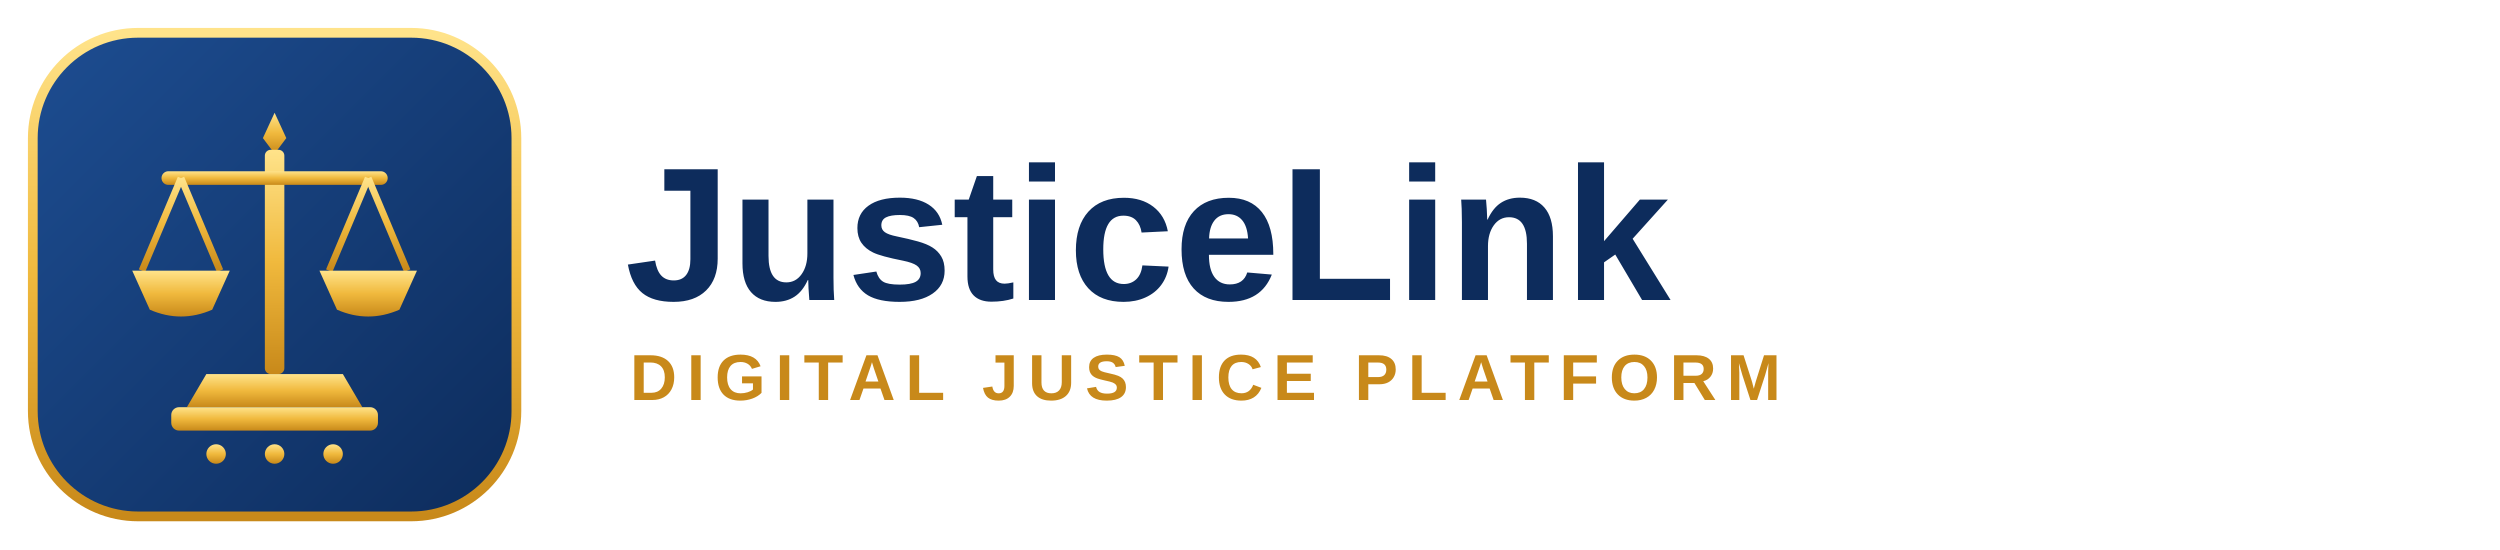
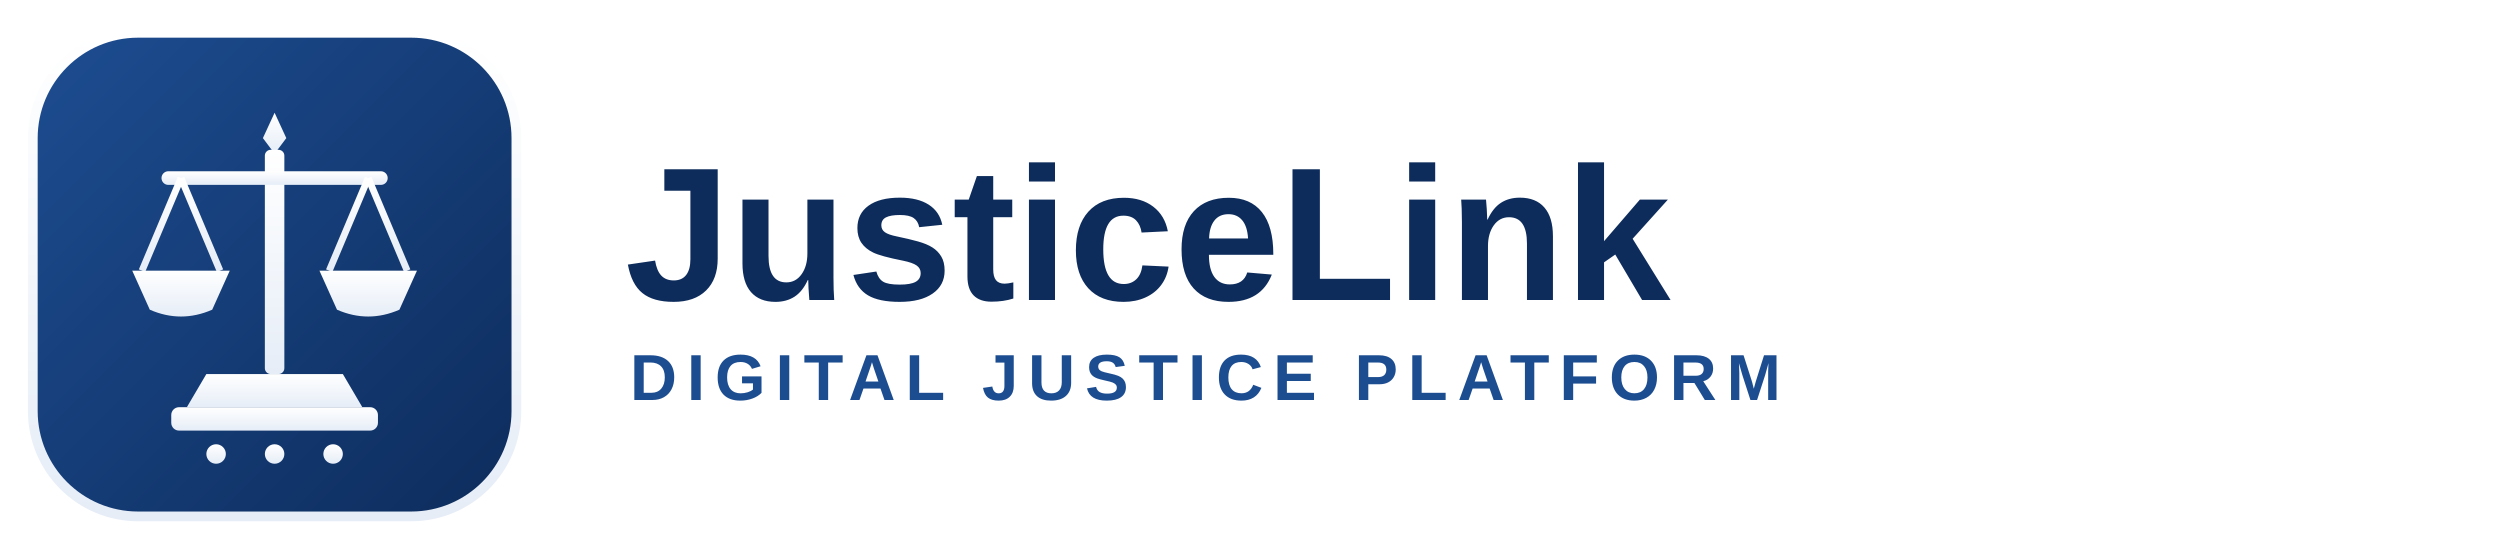
<svg xmlns="http://www.w3.org/2000/svg" viewBox="0 0 1000 220">
  <defs>
    <linearGradient id="bg" x1="0" y1="0" x2="1" y2="1">
      <stop offset="0" stop-color="#1d4d91" />
      <stop offset="1" stop-color="#0d2c5c" />
    </linearGradient>
    <linearGradient id="gold" x1="0" y1="0" x2="0" y2="1">
-       <stop offset="0" stop-color="#ffe38a" />
-       <stop offset="0.5" stop-color="#f0b93d" />
-       <stop offset="1" stop-color="#c8891a" />
+       <stop offset="0" stop-color="#ffffff" />
+       <stop offset="1" stop-color="#e6edf7" />
    </linearGradient>
  </defs>
  <g transform="translate(10,10) scale(0.39)">
    <rect x="8" y="8" width="496" height="496" rx="108" fill="url(#bg)" />
    <rect x="8" y="8" width="496" height="496" rx="108" fill="none" stroke="url(#gold)" stroke-width="10" />
    <g fill="url(#gold)">
      <path d="M256 90 L268 116 L256 132 L244 116 Z" />
      <rect x="246" y="128" width="20" height="230" rx="6" />
      <rect x="140" y="150" width="232" height="14" rx="7" />
      <line x1="160" y1="157" x2="120" y2="252" stroke="url(#gold)" stroke-width="7" />
      <line x1="160" y1="157" x2="200" y2="252" stroke="url(#gold)" stroke-width="7" />
      <line x1="352" y1="157" x2="312" y2="252" stroke="url(#gold)" stroke-width="7" />
      <line x1="352" y1="157" x2="392" y2="252" stroke="url(#gold)" stroke-width="7" />
      <path d="M110 252 L210 252 L192 292 Q160 306 128 292 Z" />
      <path d="M302 252 L402 252 L384 292 Q352 306 320 292 Z" />
      <path d="M186 358 L326 358 L346 392 L166 392 Z" />
      <rect x="150" y="392" width="212" height="24" rx="8" />
    </g>
    <g fill="none" stroke="url(#gold)" stroke-width="7" stroke-linecap="round">
      <line x1="196" y1="440" x2="316" y2="440" />
    </g>
    <g fill="url(#gold)">
      <circle cx="196" cy="440" r="10" />
      <circle cx="256" cy="440" r="10" />
      <circle cx="316" cy="440" r="10" />
    </g>
  </g>
  <text x="250" y="120" font-family="Arial, Helvetica, sans-serif" font-weight="800" font-size="76" fill="#0d2c5c">JusticeLink</text>
-   <text x="252" y="160" font-family="Arial, Helvetica, sans-serif" font-weight="700" font-size="26" letter-spacing="4" fill="#c8891a">DIGITAL JUSTICE PLATFORM</text>
+   <text x="252" y="160" font-family="Arial, Helvetica, sans-serif" font-weight="700" font-size="26" letter-spacing="4" fill="#1d4d91">DIGITAL JUSTICE PLATFORM</text>
</svg>
